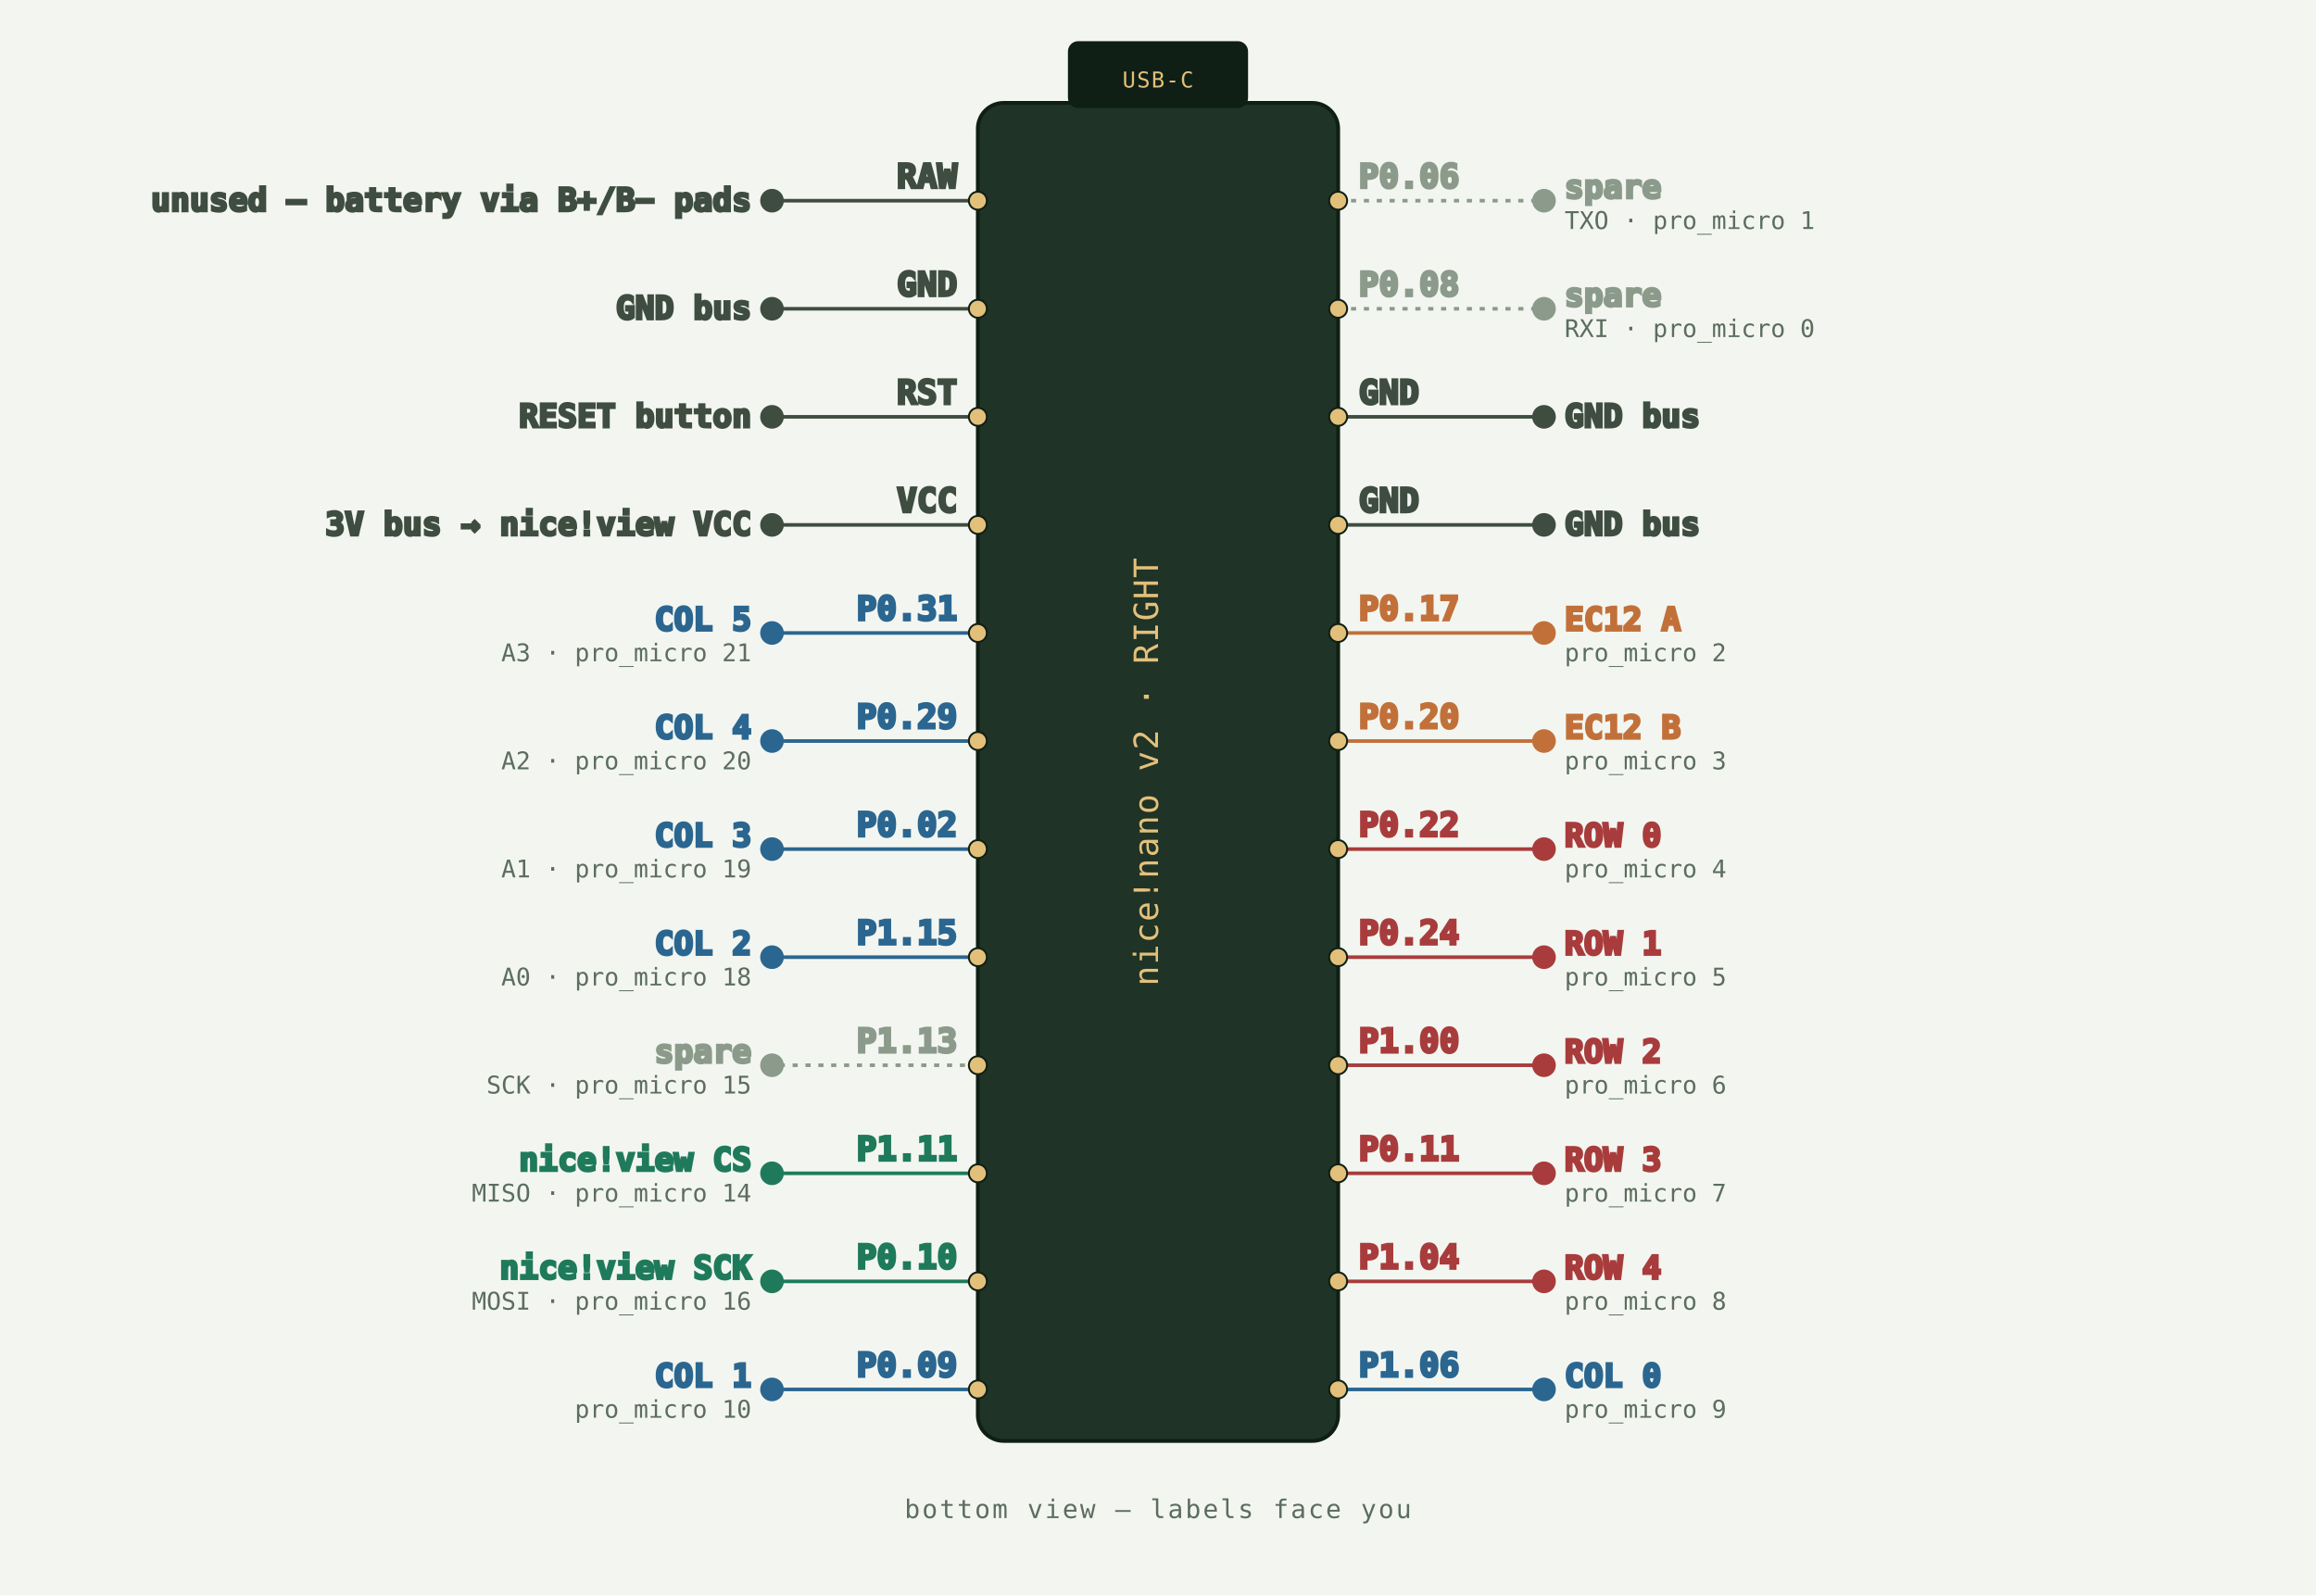
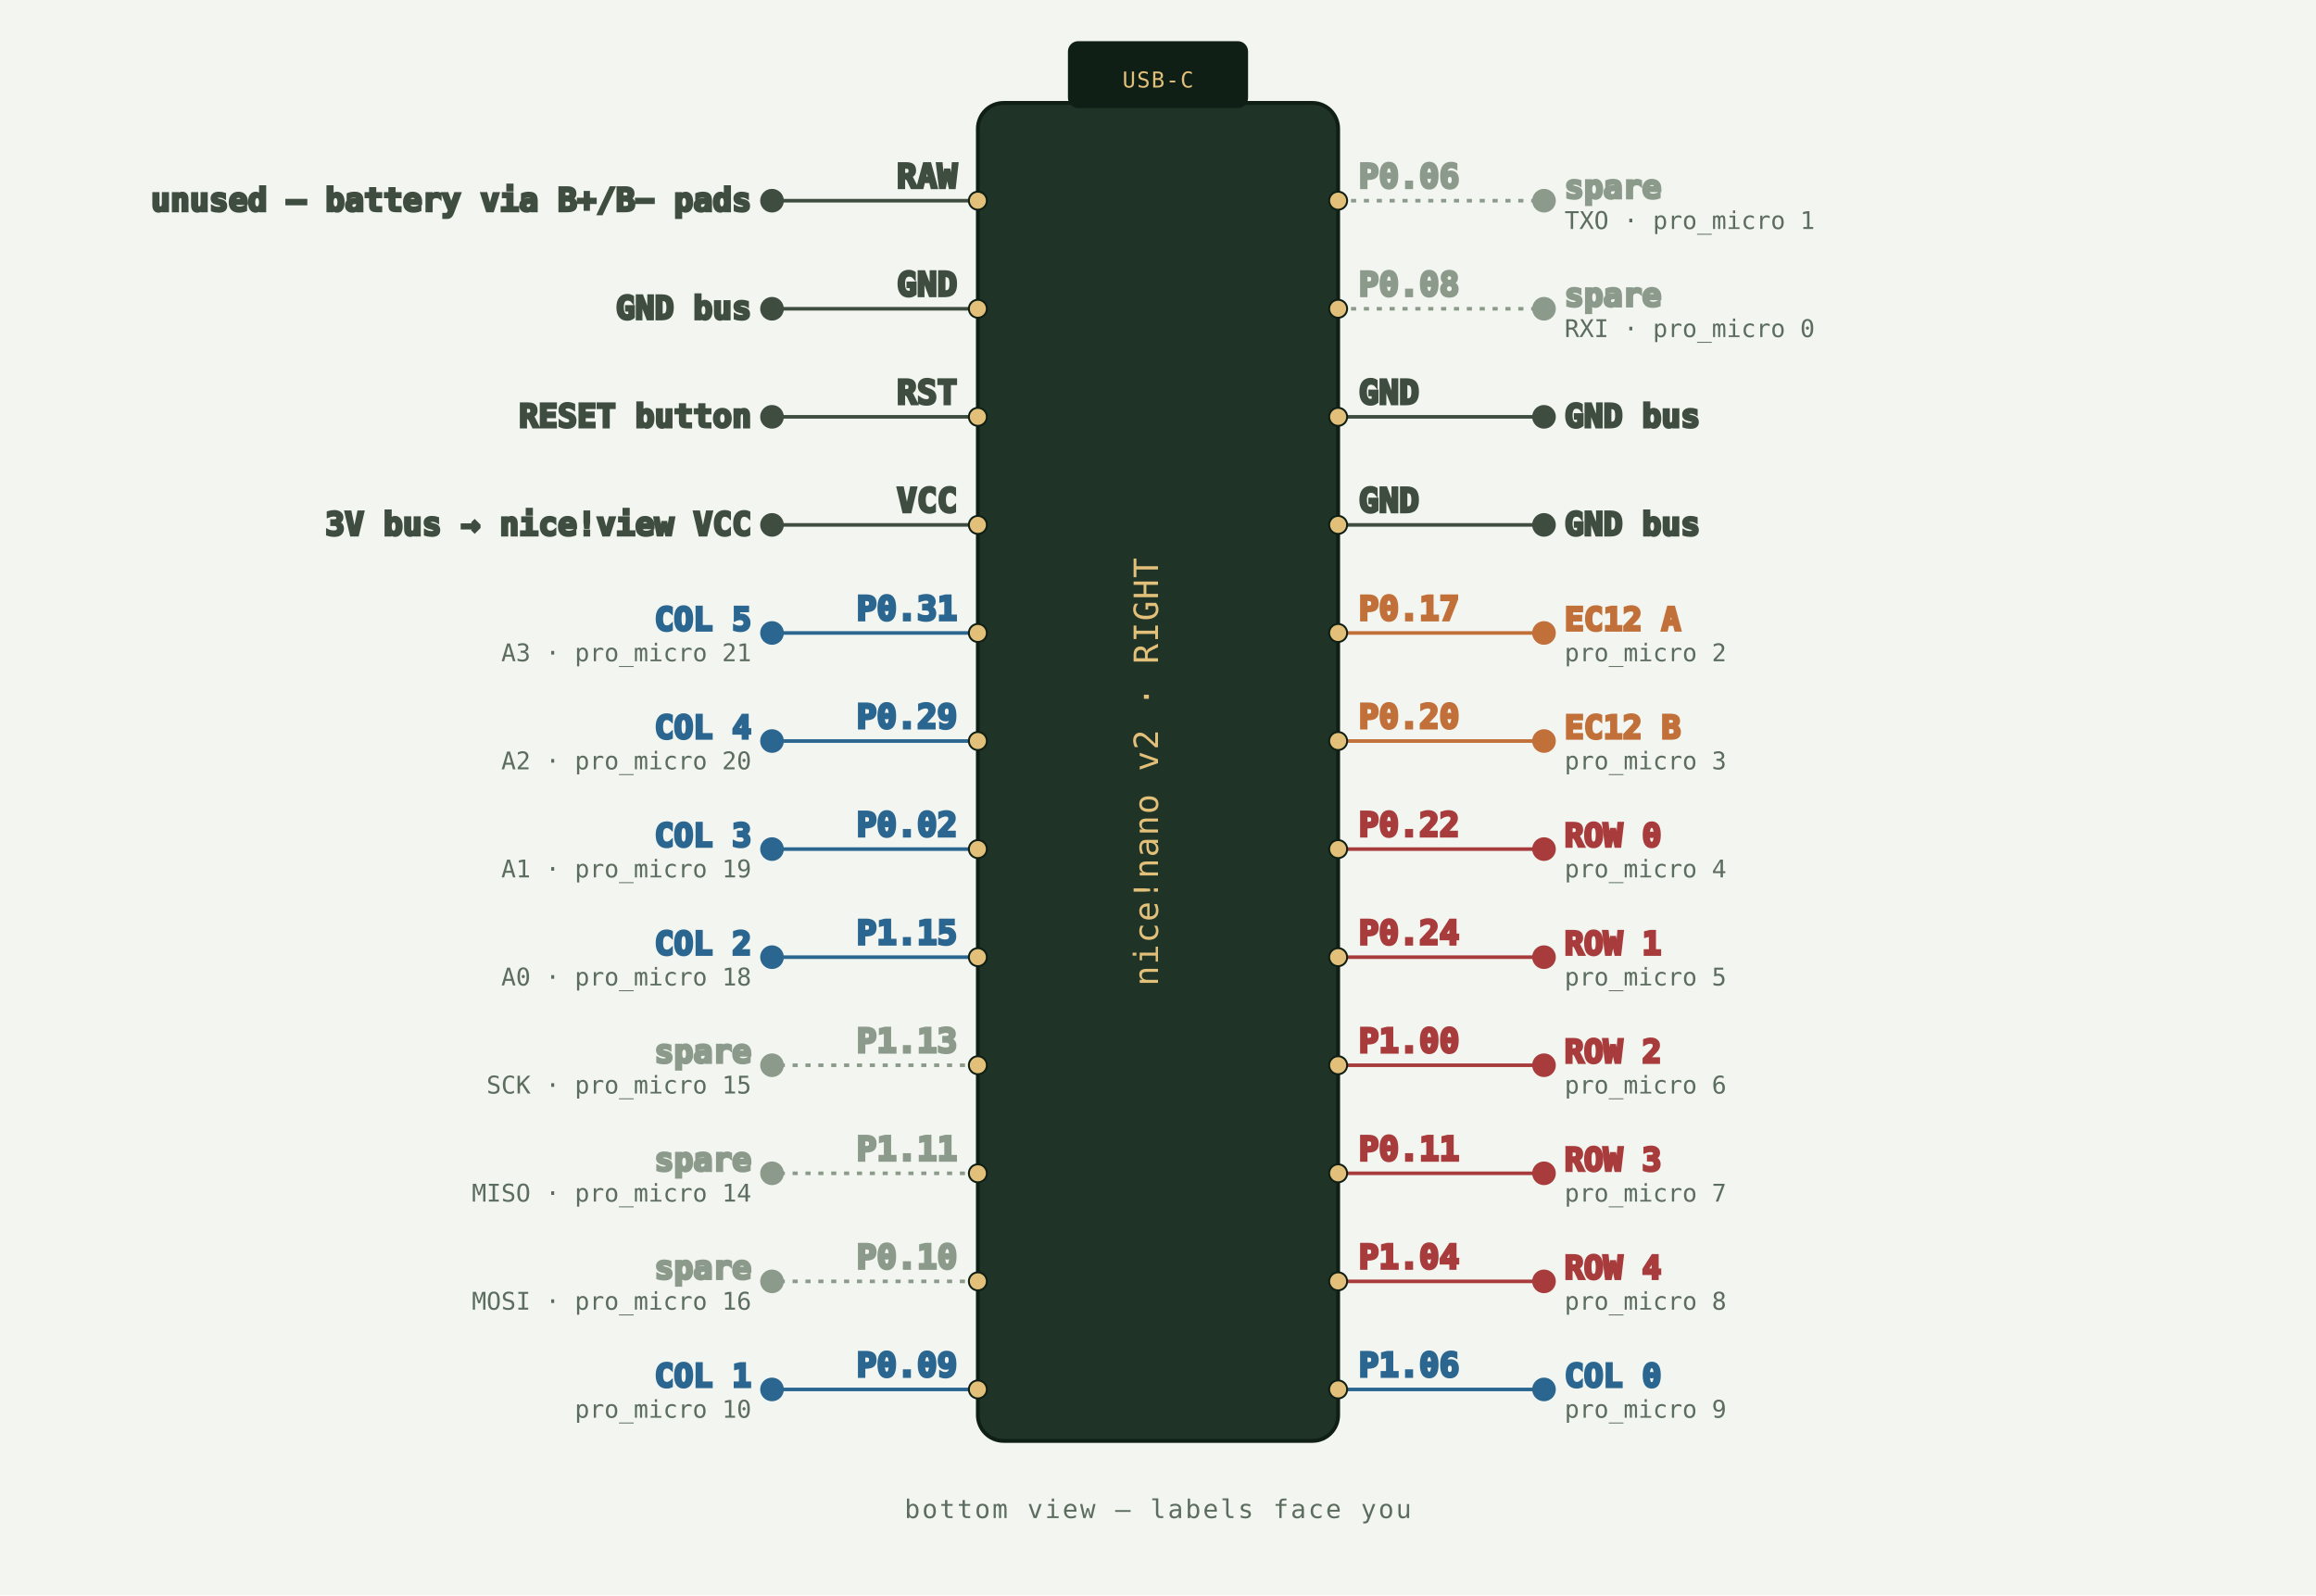
<svg xmlns="http://www.w3.org/2000/svg" viewBox="0 0 900 620" width="900" height="620" role="img" aria-label="nice!nano v2 right half, viewed from the bottom with USB-C at the top. Left column top to bottom: RAW, GND, RST, VCC, then P0.31, P0.29, P0.02 and P1.15 as matrix columns 5, 4, 3 and 2, P1.13 spare, P1.11 as nice!view chip select, P0.10 as nice!view SCK, and P0.09 as matrix column 1. Right column top to bottom: P0.06 and P0.08 spare, two GND pins, P0.17 and P0.20 as EC12 encoder A and B, then P0.22, P0.24, P1.00, P0.11 and P1.04 as matrix rows 0 through 4, and P1.06 as matrix column 0.">
  <style>
  .bg{fill:#f3f6f0}
  text{font-family:ui-monospace,"SF Mono","Cascadia Code",Consolas,monospace}
  .silk{font-size:13px;font-weight:700}
  .assign{font-size:12.5px;font-weight:600}
  .alias{font-size:9.5px;fill:#5c6d5f}
  .leader{stroke-width:1.4;fill:none}
  .leader.spare{stroke-dasharray:2 3}
  .pad{fill:#e3c07a;stroke:#0f1f15;stroke-width:.75}
  .dot{stroke:#f3f6f0;stroke-width:1.2}
  .row{stroke:#a83c3c;fill:#a83c3c}
  .col{stroke:#2b6690;fill:#2b6690}
  .i2c{stroke:#7a4fa3;fill:#7a4fa3}
  .spi{stroke:#1f7a5c;fill:#1f7a5c}
  .enc{stroke:#c2703a;fill:#c2703a}
  .neutral{stroke:#3f4d41;fill:#3f4d41}
  .spare{stroke:#8b9a8a;fill:#8b9a8a}
  .boardbody{fill:#1f3327;stroke:#0f1f15;stroke-width:1.5}
  .boardlabel{font-size:13px;fill:#e3c07a;letter-spacing:.04em}
  .usbnotch{fill:#0f1f15}
  .usblabel{font-size:8.5px;fill:#e3c07a;letter-spacing:.06em}
  .viewnote{font-size:10px;fill:#5c6d5f;letter-spacing:.08em}
</style>
  <rect class="bg" x="0" y="0" width="900" height="620" />
  <rect class="boardbody" x="380" y="40" width="140" height="520" rx="10" />
  <rect class="usbnotch" x="415" y="16" width="70" height="26" rx="4" />
  <text class="usblabel" x="450" y="34" text-anchor="middle">USB-C</text>
  <text class="boardlabel" x="450" y="300" text-anchor="middle" transform="rotate(-90 450 300)">nice!nano v2 · RIGHT</text>
  <text class="viewnote" x="450" y="590" text-anchor="middle">bottom view — labels face you</text>
  <g>
    <line x1="380" y1="78" x2="300" y2="78" class="leader neutral" />
    <circle cx="380" cy="78" r="3.5" class="pad" />
    <circle cx="300" cy="78" r="4" class="dot neutral" />
    <text x="372" y="73" text-anchor="end" class="silk neutral">RAW</text>
    <text x="292" y="82" text-anchor="end" class="assign neutral">unused — battery via B+/B− pads</text>
  </g>
  <g>
    <line x1="380" y1="120" x2="300" y2="120" class="leader neutral" />
    <circle cx="380" cy="120" r="3.5" class="pad" />
    <circle cx="300" cy="120" r="4" class="dot neutral" />
    <text x="372" y="115" text-anchor="end" class="silk neutral">GND</text>
    <text x="292" y="124" text-anchor="end" class="assign neutral">GND bus</text>
  </g>
  <g>
    <line x1="380" y1="162" x2="300" y2="162" class="leader neutral" />
    <circle cx="380" cy="162" r="3.5" class="pad" />
    <circle cx="300" cy="162" r="4" class="dot neutral" />
    <text x="372" y="157" text-anchor="end" class="silk neutral">RST</text>
    <text x="292" y="166" text-anchor="end" class="assign neutral">RESET button</text>
  </g>
  <g>
    <line x1="380" y1="204" x2="300" y2="204" class="leader neutral" />
    <circle cx="380" cy="204" r="3.5" class="pad" />
    <circle cx="300" cy="204" r="4" class="dot neutral" />
    <text x="372" y="199" text-anchor="end" class="silk neutral">VCC</text>
    <text x="292" y="208" text-anchor="end" class="assign neutral">3V bus → nice!view VCC</text>
  </g>
  <g>
    <line x1="380" y1="246" x2="300" y2="246" class="leader col" />
    <circle cx="380" cy="246" r="3.5" class="pad" />
    <circle cx="300" cy="246" r="4" class="dot col" />
    <text x="372" y="241" text-anchor="end" class="silk col">P0.31</text>
    <text x="292" y="245" text-anchor="end" class="assign col">COL 5</text>
    <text x="292" y="257" text-anchor="end" class="alias">A3 · pro_micro 21</text>
  </g>
  <g>
    <line x1="380" y1="288" x2="300" y2="288" class="leader col" />
    <circle cx="380" cy="288" r="3.5" class="pad" />
    <circle cx="300" cy="288" r="4" class="dot col" />
    <text x="372" y="283" text-anchor="end" class="silk col">P0.29</text>
    <text x="292" y="287" text-anchor="end" class="assign col">COL 4</text>
    <text x="292" y="299" text-anchor="end" class="alias">A2 · pro_micro 20</text>
  </g>
  <g>
    <line x1="380" y1="330" x2="300" y2="330" class="leader col" />
    <circle cx="380" cy="330" r="3.5" class="pad" />
    <circle cx="300" cy="330" r="4" class="dot col" />
    <text x="372" y="325" text-anchor="end" class="silk col">P0.02</text>
    <text x="292" y="329" text-anchor="end" class="assign col">COL 3</text>
    <text x="292" y="341" text-anchor="end" class="alias">A1 · pro_micro 19</text>
  </g>
  <g>
    <line x1="380" y1="372" x2="300" y2="372" class="leader col" />
    <circle cx="380" cy="372" r="3.5" class="pad" />
    <circle cx="300" cy="372" r="4" class="dot col" />
    <text x="372" y="367" text-anchor="end" class="silk col">P1.15</text>
    <text x="292" y="371" text-anchor="end" class="assign col">COL 2</text>
    <text x="292" y="383" text-anchor="end" class="alias">A0 · pro_micro 18</text>
  </g>
  <g>
    <line x1="380" y1="414" x2="300" y2="414" class="leader spare" />
    <circle cx="380" cy="414" r="3.5" class="pad" />
    <circle cx="300" cy="414" r="4" class="dot spare" />
    <text x="372" y="409" text-anchor="end" class="silk spare">P1.13</text>
    <text x="292" y="413" text-anchor="end" class="assign spare">spare</text>
    <text x="292" y="425" text-anchor="end" class="alias">SCK · pro_micro 15</text>
  </g>
  <g>
-     <line x1="380" y1="456" x2="300" y2="456" class="leader spi" />
+     <line x1="380" y1="456" x2="300" y2="456" class="leader spare" />
    <circle cx="380" cy="456" r="3.5" class="pad" />
-     <circle cx="300" cy="456" r="4" class="dot spi" />
-     <text x="372" y="451" text-anchor="end" class="silk spi">P1.11</text>
-     <text x="292" y="455" text-anchor="end" class="assign spi">nice!view CS</text>
+     <circle cx="300" cy="456" r="4" class="dot spare" />
+     <text x="372" y="451" text-anchor="end" class="silk spare">P1.11</text>
+     <text x="292" y="455" text-anchor="end" class="assign spare">spare</text>
    <text x="292" y="467" text-anchor="end" class="alias">MISO · pro_micro 14</text>
  </g>
  <g>
-     <line x1="380" y1="498" x2="300" y2="498" class="leader spi" />
+     <line x1="380" y1="498" x2="300" y2="498" class="leader spare" />
    <circle cx="380" cy="498" r="3.5" class="pad" />
-     <circle cx="300" cy="498" r="4" class="dot spi" />
-     <text x="372" y="493" text-anchor="end" class="silk spi">P0.10</text>
-     <text x="292" y="497" text-anchor="end" class="assign spi">nice!view SCK</text>
+     <circle cx="300" cy="498" r="4" class="dot spare" />
+     <text x="372" y="493" text-anchor="end" class="silk spare">P0.10</text>
+     <text x="292" y="497" text-anchor="end" class="assign spare">spare</text>
    <text x="292" y="509" text-anchor="end" class="alias">MOSI · pro_micro 16</text>
  </g>
  <g>
    <line x1="380" y1="540" x2="300" y2="540" class="leader col" />
    <circle cx="380" cy="540" r="3.5" class="pad" />
    <circle cx="300" cy="540" r="4" class="dot col" />
    <text x="372" y="535" text-anchor="end" class="silk col">P0.09</text>
    <text x="292" y="539" text-anchor="end" class="assign col">COL 1</text>
    <text x="292" y="551" text-anchor="end" class="alias">pro_micro 10</text>
  </g>
  <g>
    <line x1="520" y1="78" x2="600" y2="78" class="leader spare" />
    <circle cx="520" cy="78" r="3.5" class="pad" />
    <circle cx="600" cy="78" r="4" class="dot spare" />
    <text x="528" y="73" text-anchor="start" class="silk spare">P0.06</text>
    <text x="608" y="77" text-anchor="start" class="assign spare">spare</text>
    <text x="608" y="89" text-anchor="start" class="alias">TXO · pro_micro 1</text>
  </g>
  <g>
    <line x1="520" y1="120" x2="600" y2="120" class="leader spare" />
    <circle cx="520" cy="120" r="3.5" class="pad" />
    <circle cx="600" cy="120" r="4" class="dot spare" />
    <text x="528" y="115" text-anchor="start" class="silk spare">P0.08</text>
    <text x="608" y="119" text-anchor="start" class="assign spare">spare</text>
    <text x="608" y="131" text-anchor="start" class="alias">RXI · pro_micro 0</text>
  </g>
  <g>
    <line x1="520" y1="162" x2="600" y2="162" class="leader neutral" />
    <circle cx="520" cy="162" r="3.5" class="pad" />
    <circle cx="600" cy="162" r="4" class="dot neutral" />
    <text x="528" y="157" text-anchor="start" class="silk neutral">GND</text>
    <text x="608" y="166" text-anchor="start" class="assign neutral">GND bus</text>
  </g>
  <g>
    <line x1="520" y1="204" x2="600" y2="204" class="leader neutral" />
    <circle cx="520" cy="204" r="3.5" class="pad" />
    <circle cx="600" cy="204" r="4" class="dot neutral" />
    <text x="528" y="199" text-anchor="start" class="silk neutral">GND</text>
    <text x="608" y="208" text-anchor="start" class="assign neutral">GND bus</text>
  </g>
  <g>
    <line x1="520" y1="246" x2="600" y2="246" class="leader enc" />
    <circle cx="520" cy="246" r="3.5" class="pad" />
    <circle cx="600" cy="246" r="4" class="dot enc" />
    <text x="528" y="241" text-anchor="start" class="silk enc">P0.17</text>
    <text x="608" y="245" text-anchor="start" class="assign enc">EC12 A</text>
    <text x="608" y="257" text-anchor="start" class="alias">pro_micro 2</text>
  </g>
  <g>
    <line x1="520" y1="288" x2="600" y2="288" class="leader enc" />
    <circle cx="520" cy="288" r="3.5" class="pad" />
    <circle cx="600" cy="288" r="4" class="dot enc" />
    <text x="528" y="283" text-anchor="start" class="silk enc">P0.20</text>
    <text x="608" y="287" text-anchor="start" class="assign enc">EC12 B</text>
    <text x="608" y="299" text-anchor="start" class="alias">pro_micro 3</text>
  </g>
  <g>
    <line x1="520" y1="330" x2="600" y2="330" class="leader row" />
    <circle cx="520" cy="330" r="3.5" class="pad" />
    <circle cx="600" cy="330" r="4" class="dot row" />
    <text x="528" y="325" text-anchor="start" class="silk row">P0.22</text>
    <text x="608" y="329" text-anchor="start" class="assign row">ROW 0</text>
    <text x="608" y="341" text-anchor="start" class="alias">pro_micro 4</text>
  </g>
  <g>
    <line x1="520" y1="372" x2="600" y2="372" class="leader row" />
    <circle cx="520" cy="372" r="3.5" class="pad" />
    <circle cx="600" cy="372" r="4" class="dot row" />
    <text x="528" y="367" text-anchor="start" class="silk row">P0.24</text>
    <text x="608" y="371" text-anchor="start" class="assign row">ROW 1</text>
    <text x="608" y="383" text-anchor="start" class="alias">pro_micro 5</text>
  </g>
  <g>
    <line x1="520" y1="414" x2="600" y2="414" class="leader row" />
    <circle cx="520" cy="414" r="3.5" class="pad" />
    <circle cx="600" cy="414" r="4" class="dot row" />
    <text x="528" y="409" text-anchor="start" class="silk row">P1.00</text>
    <text x="608" y="413" text-anchor="start" class="assign row">ROW 2</text>
    <text x="608" y="425" text-anchor="start" class="alias">pro_micro 6</text>
  </g>
  <g>
    <line x1="520" y1="456" x2="600" y2="456" class="leader row" />
    <circle cx="520" cy="456" r="3.5" class="pad" />
    <circle cx="600" cy="456" r="4" class="dot row" />
    <text x="528" y="451" text-anchor="start" class="silk row">P0.11</text>
    <text x="608" y="455" text-anchor="start" class="assign row">ROW 3</text>
    <text x="608" y="467" text-anchor="start" class="alias">pro_micro 7</text>
  </g>
  <g>
    <line x1="520" y1="498" x2="600" y2="498" class="leader row" />
    <circle cx="520" cy="498" r="3.5" class="pad" />
    <circle cx="600" cy="498" r="4" class="dot row" />
    <text x="528" y="493" text-anchor="start" class="silk row">P1.04</text>
    <text x="608" y="497" text-anchor="start" class="assign row">ROW 4</text>
    <text x="608" y="509" text-anchor="start" class="alias">pro_micro 8</text>
  </g>
  <g>
    <line x1="520" y1="540" x2="600" y2="540" class="leader col" />
    <circle cx="520" cy="540" r="3.5" class="pad" />
    <circle cx="600" cy="540" r="4" class="dot col" />
    <text x="528" y="535" text-anchor="start" class="silk col">P1.06</text>
    <text x="608" y="539" text-anchor="start" class="assign col">COL 0</text>
    <text x="608" y="551" text-anchor="start" class="alias">pro_micro 9</text>
  </g>
</svg>
